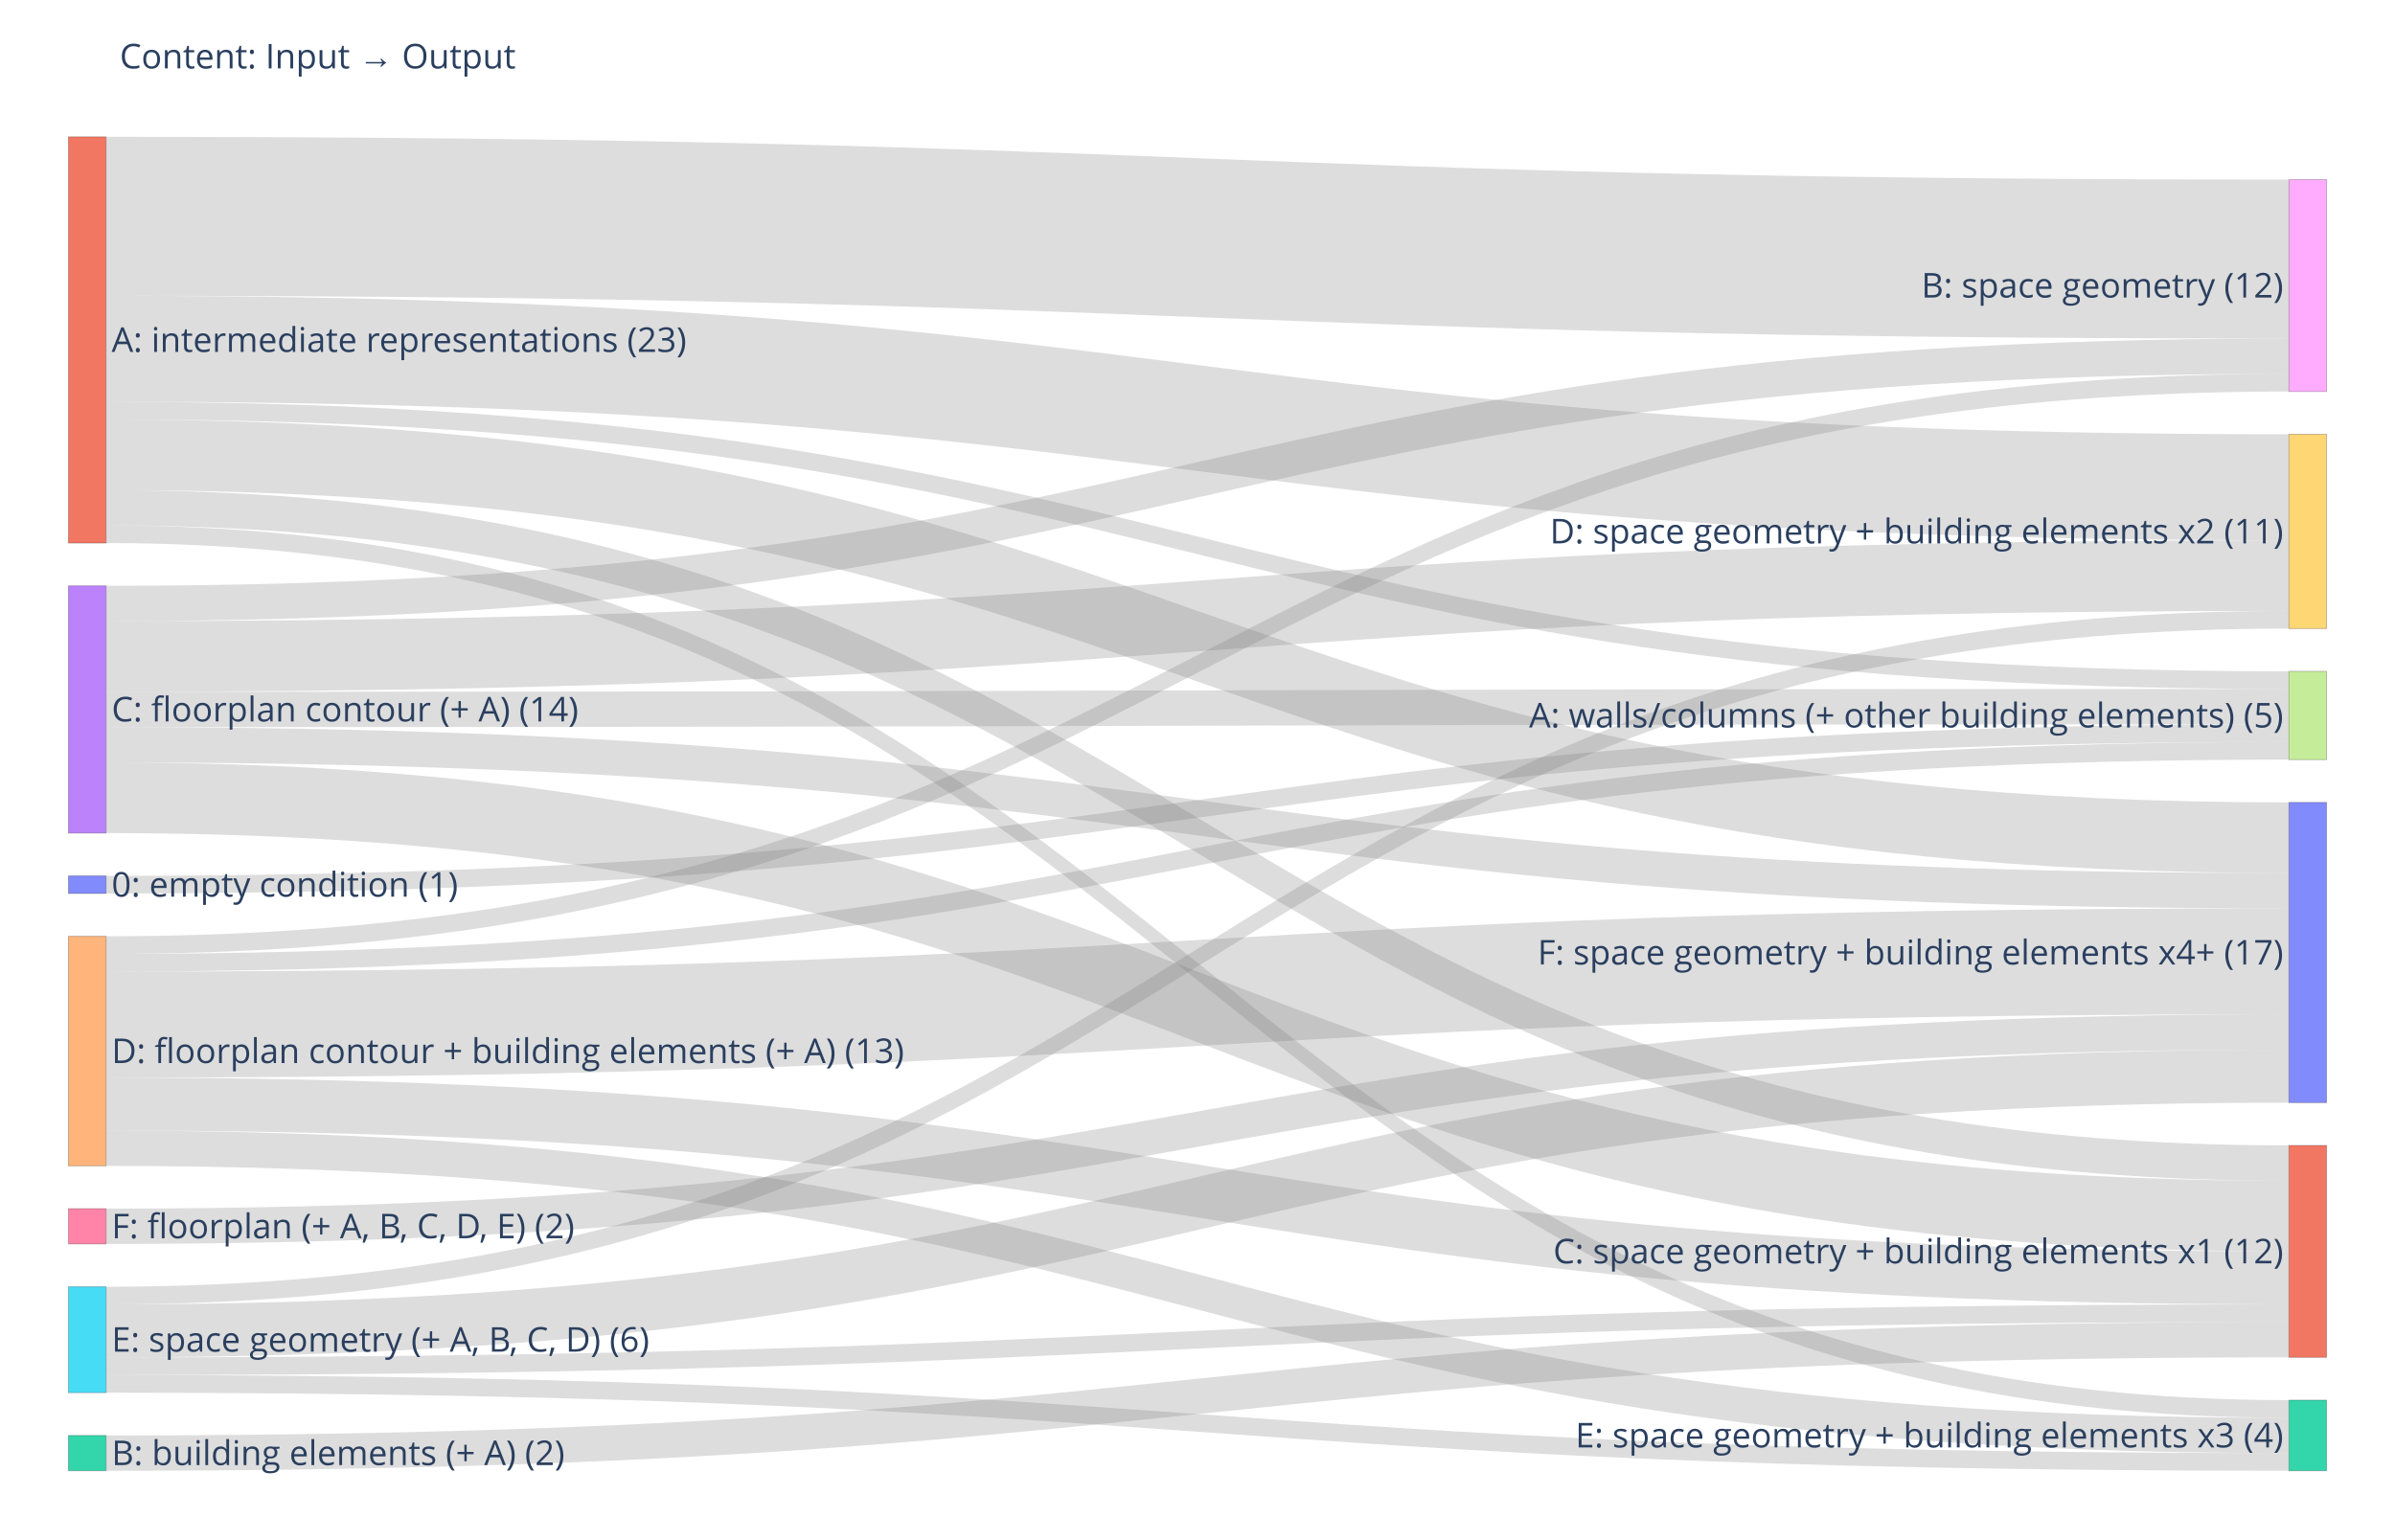
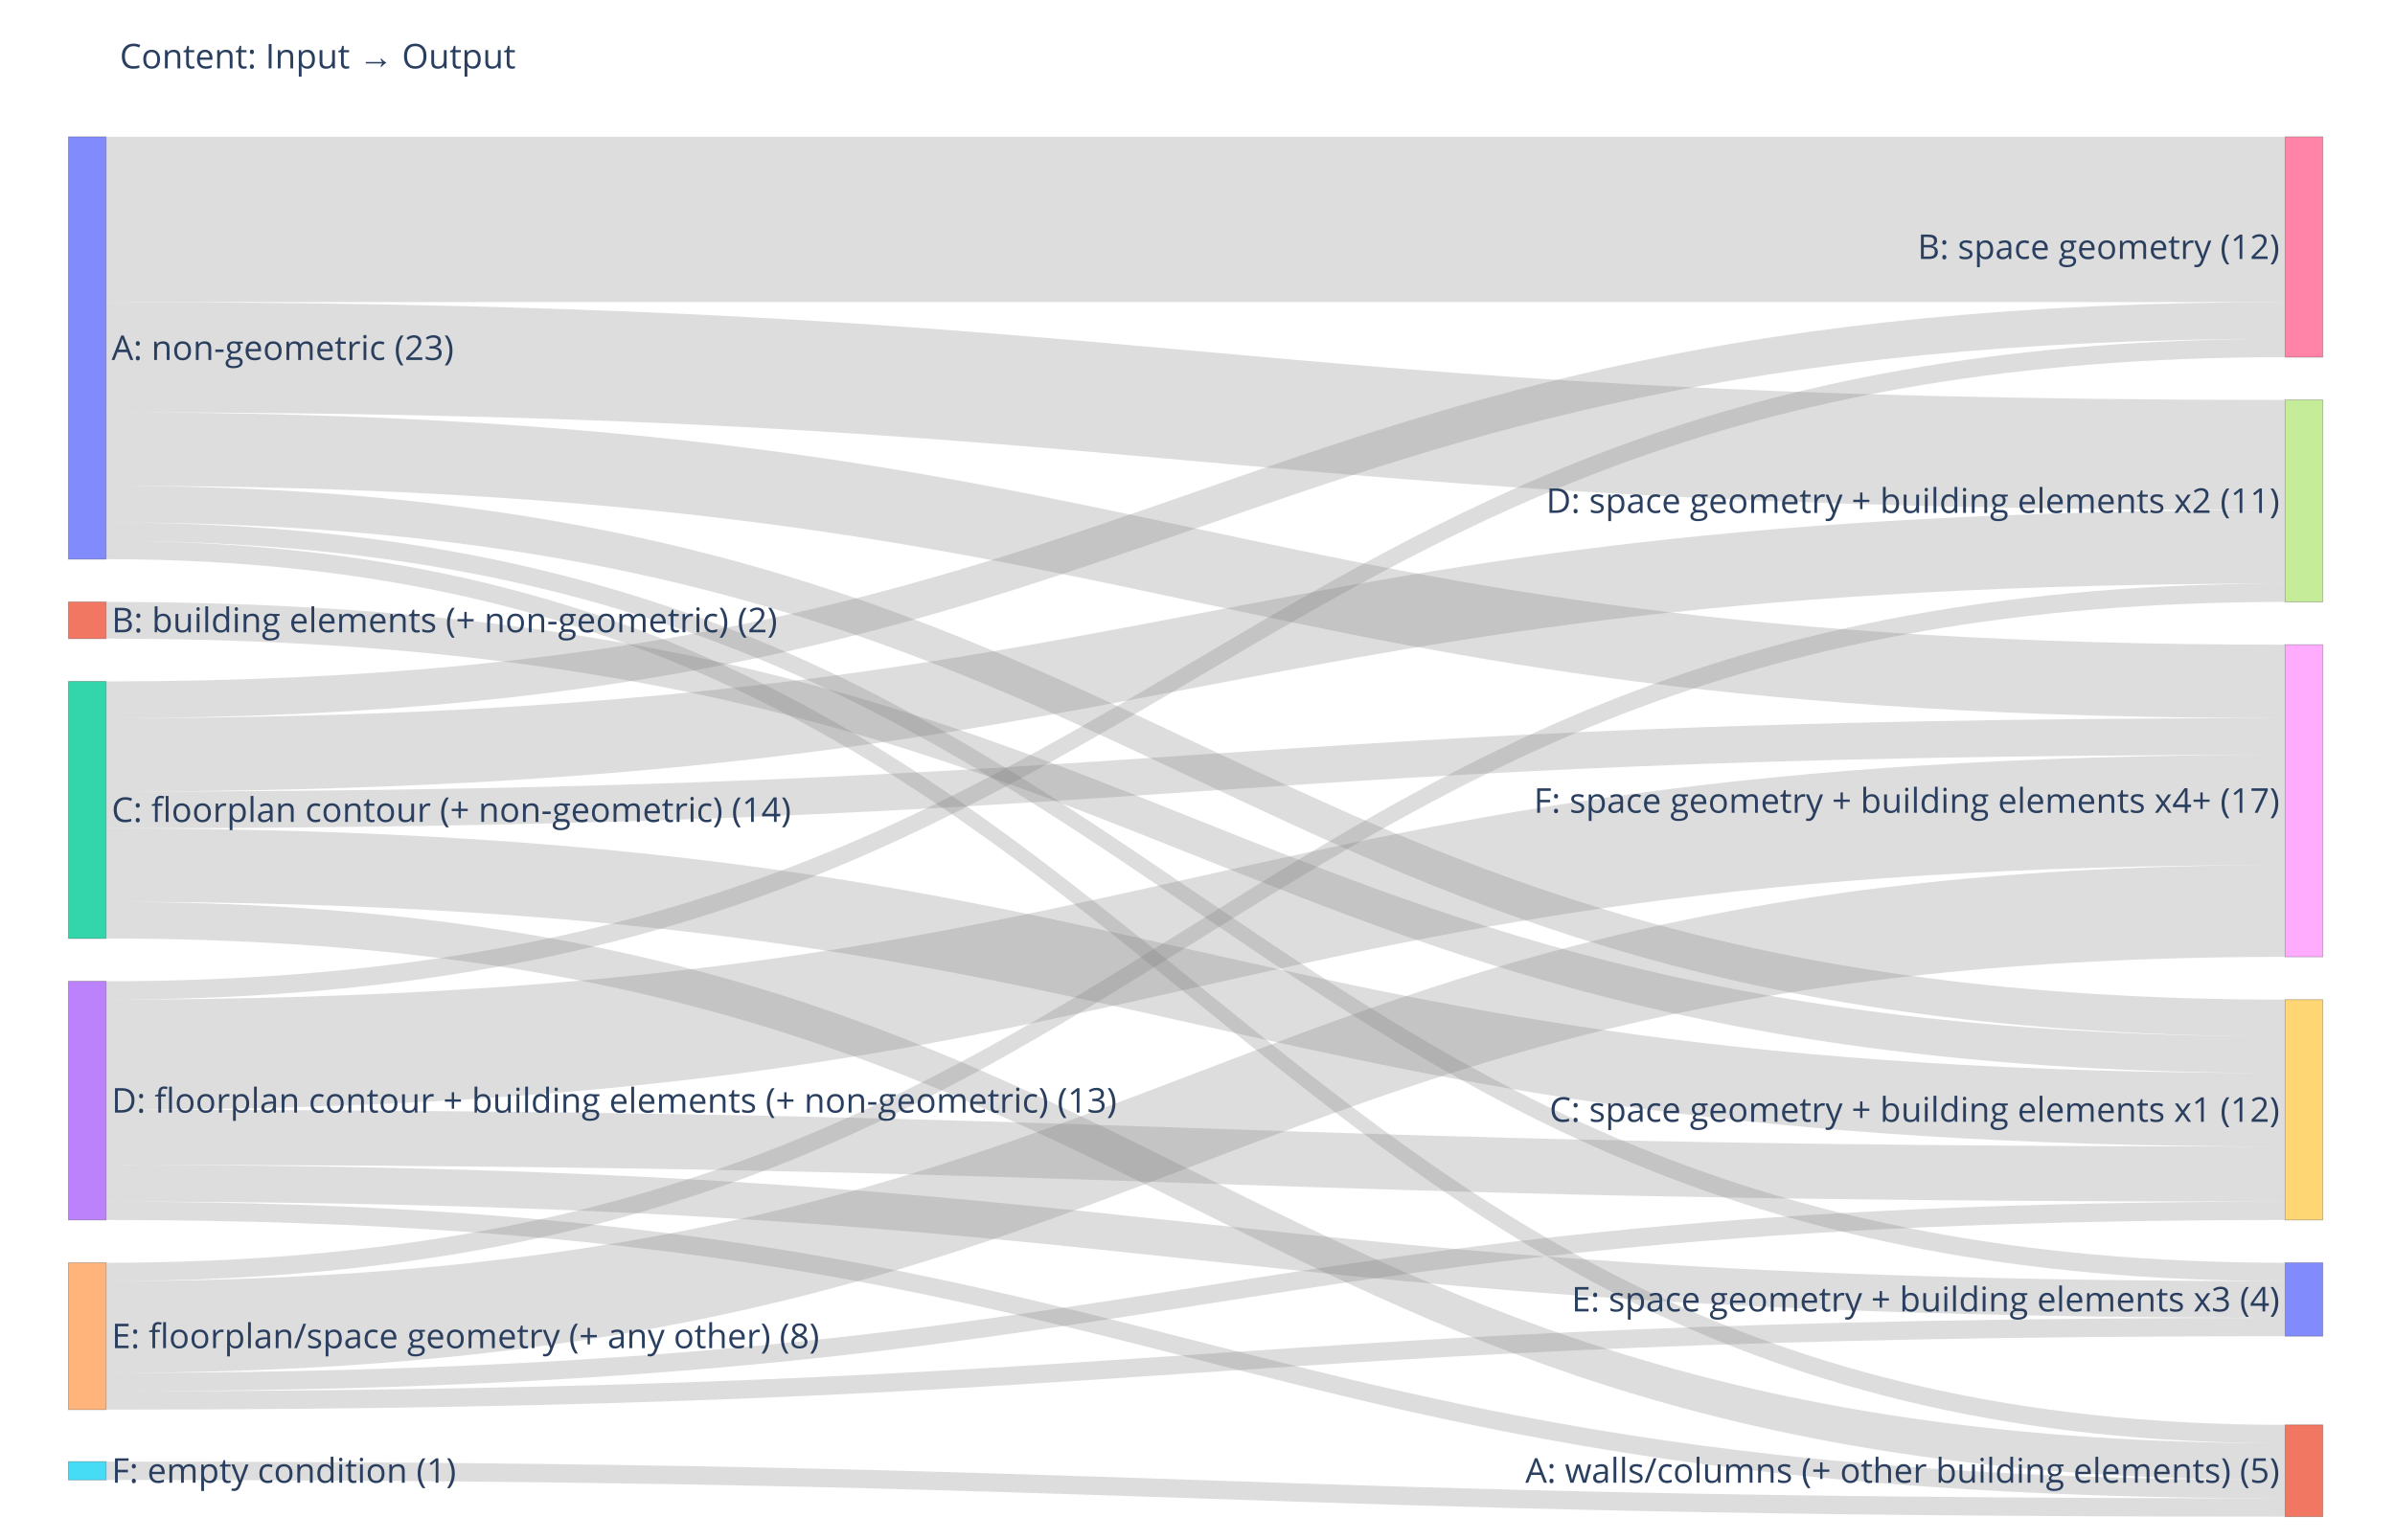
<svg xmlns="http://www.w3.org/2000/svg" class="main-svg" width="5600" height="3600" style="" viewBox="0 0 1400 900">
  <rect x="0" y="0" width="1400" height="900" style="fill: rgb(255, 255, 255); fill-opacity: 1;" />
-   <defs id="defs-574f4f">
+   <defs id="defs-5bc710">
    <g class="clips" />
    <g class="gradients" />
    <g class="patterns" />
  </defs>
  <g class="bglayer" />
  <g class="layer-below">
    <g class="imagelayer" />
    <g class="shapelayer" />
  </g>
  <g class="cartesianlayer" />
  <g class="polarlayer" />
  <g class="smithlayer" />
  <g class="ternarylayer" />
  <g class="geolayer" />
  <g class="funnelarealayer" />
  <g class="pielayer" />
  <g class="iciclelayer" />
  <g class="treemaplayer" />
  <g class="sunburstlayer" />
  <g class="glimages" />
  <g class="sankey" transform="translate(40,80)matrix(1 0 0 1 0 0)" style="box-sizing: content-box; position: absolute; left: 0px; shape-rendering: geometricprecision; pointer-events: none;">
    <g class="sankey-links" style="fill: none;">
-       <path class="sankey-link" d="M22,432.131C660,432.131 660,343.525 1298,343.525L1298,353.852C660,353.852 660,442.459 22,442.459Z" style="stroke: rgb(68, 68, 68); stroke-opacity: 1; fill: rgb(120, 120, 120); fill-opacity: 0.25; stroke-width: 0; opacity: 1;" />
-       <path class="sankey-link" d="M22,-1.1368683772161603e-13C660,-1.1368683772161603e-13 660,25 1298,25L1298,117.951C660,117.951 660,92.951 22,92.951Z" style="stroke: rgb(68, 68, 68); stroke-opacity: 1; fill: rgb(120, 120, 120); fill-opacity: 0.25; stroke-width: 0; opacity: 1;" />
-       <path class="sankey-link" d="M22,92.951C660,92.951 660,173.934 1298,173.934L1298,235.902C660,235.902 660,154.918 22,154.918Z" style="stroke: rgb(68, 68, 68); stroke-opacity: 1; fill: rgb(120, 120, 120); fill-opacity: 0.25; stroke-width: 0; opacity: 1;" />
-       <path class="sankey-link" d="M22,165.246C660,165.246 660,389.18 1298,389.18L1298,430.492C660,430.492 660,206.557 22,206.557Z" style="stroke: rgb(68, 68, 68); stroke-opacity: 1; fill: rgb(120, 120, 120); fill-opacity: 0.25; stroke-width: 0; opacity: 1;" />
-       <path class="sankey-link" d="M22,206.557C660,206.557 660,589.754 1298,589.754L1298,610.41C660,610.41 660,227.213 22,227.213Z" style="stroke: rgb(68, 68, 68); stroke-opacity: 1; fill: rgb(120, 120, 120); fill-opacity: 0.25; stroke-width: 0; opacity: 1;" />
-       <path class="sankey-link" d="M22,227.213C660,227.213 660,738.689 1298,738.689L1298,749.016C660,749.016 660,237.541 22,237.541Z" style="stroke: rgb(68, 68, 68); stroke-opacity: 1; fill: rgb(120, 120, 120); fill-opacity: 0.25; stroke-width: 0; opacity: 1;" />
-       <path class="sankey-link" d="M22,154.918C660,154.918 660,312.541 1298,312.541L1298,322.869C660,322.869 660,165.246 22,165.246Z" style="stroke: rgb(68, 68, 68); stroke-opacity: 1; fill: rgb(120, 120, 120); fill-opacity: 0.25; stroke-width: 0; opacity: 1;" />
-       <path class="sankey-link" d="M22,759.344C660,759.344 660,693.033 1298,693.033L1298,713.689C660,713.689 660,780 22,780Z" style="stroke: rgb(68, 68, 68); stroke-opacity: 1; fill: rgb(120, 120, 120); fill-opacity: 0.25; stroke-width: 0; opacity: 1;" />
-       <path class="sankey-link" d="M22,365.82C660,365.82 660,610.41 1298,610.41L1298,651.721C660,651.721 660,407.131 22,407.131Z" style="stroke: rgb(68, 68, 68); stroke-opacity: 1; fill: rgb(120, 120, 120); fill-opacity: 0.25; stroke-width: 0; opacity: 1;" />
-       <path class="sankey-link" d="M22,283.197C660,283.197 660,235.902 1298,235.902L1298,277.213C660,277.213 660,324.508 22,324.508Z" style="stroke: rgb(68, 68, 68); stroke-opacity: 1; fill: rgb(120, 120, 120); fill-opacity: 0.25; stroke-width: 0; opacity: 1;" />
-       <path class="sankey-link" d="M22,345.164C660,345.164 660,430.492 1298,430.492L1298,451.148C660,451.148 660,365.82 22,365.82Z" style="stroke: rgb(68, 68, 68); stroke-opacity: 1; fill: rgb(120, 120, 120); fill-opacity: 0.25; stroke-width: 0; opacity: 1;" />
-       <path class="sankey-link" d="M22,262.541C660,262.541 660,117.951 1298,117.951L1298,138.607C660,138.607 660,283.197 22,283.197Z" style="stroke: rgb(68, 68, 68); stroke-opacity: 1; fill: rgb(120, 120, 120); fill-opacity: 0.25; stroke-width: 0; opacity: 1;" />
-       <path class="sankey-link" d="M22,324.508C660,324.508 660,322.869 1298,322.869L1298,343.525C660,343.525 660,345.164 22,345.164Z" style="stroke: rgb(68, 68, 68); stroke-opacity: 1; fill: rgb(120, 120, 120); fill-opacity: 0.25; stroke-width: 0; opacity: 1;" />
-       <path class="sankey-link" d="M22,488.115C660,488.115 660,451.148 1298,451.148L1298,513.115C660,513.115 660,550.082 22,550.082Z" style="stroke: rgb(68, 68, 68); stroke-opacity: 1; fill: rgb(120, 120, 120); fill-opacity: 0.25; stroke-width: 0; opacity: 1;" />
-       <path class="sankey-link" d="M22,550.082C660,550.082 660,651.721 1298,651.721L1298,682.705C660,682.705 660,581.066 22,581.066Z" style="stroke: rgb(68, 68, 68); stroke-opacity: 1; fill: rgb(120, 120, 120); fill-opacity: 0.25; stroke-width: 0; opacity: 1;" />
-       <path class="sankey-link" d="M22,581.066C660,581.066 660,749.016 1298,749.016L1298,769.672C660,769.672 660,601.721 22,601.721Z" style="stroke: rgb(68, 68, 68); stroke-opacity: 1; fill: rgb(120, 120, 120); fill-opacity: 0.25; stroke-width: 0; opacity: 1;" />
-       <path class="sankey-link" d="M22,477.787C660,477.787 660,353.852 1298,353.852L1298,364.18C660,364.18 660,488.115 22,488.115Z" style="stroke: rgb(68, 68, 68); stroke-opacity: 1; fill: rgb(120, 120, 120); fill-opacity: 0.25; stroke-width: 0; opacity: 1;" />
-       <path class="sankey-link" d="M22,467.459C660,467.459 660,138.607 1298,138.607L1298,148.934C660,148.934 660,477.787 22,477.787Z" style="stroke: rgb(68, 68, 68); stroke-opacity: 1; fill: rgb(120, 120, 120); fill-opacity: 0.25; stroke-width: 0; opacity: 1;" />
-       <path class="sankey-link" d="M22,682.705C660,682.705 660,533.77 1298,533.77L1298,564.754C660,564.754 660,713.689 22,713.689Z" style="stroke: rgb(68, 68, 68); stroke-opacity: 1; fill: rgb(120, 120, 120); fill-opacity: 0.25; stroke-width: 0; opacity: 1;" />
-       <path class="sankey-link" d="M22,713.689C660,713.689 660,682.705 1298,682.705L1298,693.033C660,693.033 660,724.016 22,724.016Z" style="stroke: rgb(68, 68, 68); stroke-opacity: 1; fill: rgb(120, 120, 120); fill-opacity: 0.25; stroke-width: 0; opacity: 1;" />
-       <path class="sankey-link" d="M22,724.016C660,724.016 660,769.672 1298,769.672L1298,780C660,780 660,734.344 22,734.344Z" style="stroke: rgb(68, 68, 68); stroke-opacity: 1; fill: rgb(120, 120, 120); fill-opacity: 0.25; stroke-width: 0; opacity: 1;" />
-       <path class="sankey-link" d="M22,672.377C660,672.377 660,277.213 1298,277.213L1298,287.541C660,287.541 660,682.705 22,682.705Z" style="stroke: rgb(68, 68, 68); stroke-opacity: 1; fill: rgb(120, 120, 120); fill-opacity: 0.25; stroke-width: 0; opacity: 1;" />
-       <path class="sankey-link" d="M22,626.721C660,626.721 660,513.115 1298,513.115L1298,533.77C660,533.77 660,647.377 22,647.377Z" style="stroke: rgb(68, 68, 68); stroke-opacity: 1; fill: rgb(120, 120, 120); fill-opacity: 0.25; stroke-width: 0; opacity: 1;" />
+       <path class="sankey-link" d="M22,7.389644451905042e-13C658.9,7.389644451905042e-13 658.9,-1.7053025658242404e-13 1295.8,-1.7053025658242404e-13L1295.8,96.639C658.9,96.639 658.9,96.639 22,96.639Z" style="stroke: rgb(68, 68, 68); stroke-opacity: 1; fill: rgb(120, 120, 120); fill-opacity: 0.25; stroke-width: 0; opacity: 1;" />
+       <path class="sankey-link" d="M22,96.639C658.9,96.639 658.9,153.852 1295.8,153.852L1295.8,218.279C658.9,218.279 658.9,161.066 22,161.066Z" style="stroke: rgb(68, 68, 68); stroke-opacity: 1; fill: rgb(120, 120, 120); fill-opacity: 0.25; stroke-width: 0; opacity: 1;" />
+       <path class="sankey-link" d="M22,161.066C658.9,161.066 658.9,296.967 1295.8,296.967L1295.8,339.918C658.9,339.918 658.9,204.016 22,204.016Z" style="stroke: rgb(68, 68, 68); stroke-opacity: 1; fill: rgb(120, 120, 120); fill-opacity: 0.25; stroke-width: 0; opacity: 1;" />
+       <path class="sankey-link" d="M22,204.016C658.9,204.016 658.9,504.508 1295.8,504.508L1295.8,525.984C658.9,525.984 658.9,225.492 22,225.492Z" style="stroke: rgb(68, 68, 68); stroke-opacity: 1; fill: rgb(120, 120, 120); fill-opacity: 0.25; stroke-width: 0; opacity: 1;" />
+       <path class="sankey-link" d="M22,225.492C658.9,225.492 658.9,658.361 1295.8,658.361L1295.8,669.098C658.9,669.098 658.9,236.23 22,236.23Z" style="stroke: rgb(68, 68, 68); stroke-opacity: 1; fill: rgb(120, 120, 120); fill-opacity: 0.25; stroke-width: 0; opacity: 1;" />
+       <path class="sankey-link" d="M22,236.23C658.9,236.23 658.9,753.156 1295.8,753.156L1295.8,763.893C658.9,763.893 658.9,246.967 22,246.967Z" style="stroke: rgb(68, 68, 68); stroke-opacity: 1; fill: rgb(120, 120, 120); fill-opacity: 0.25; stroke-width: 0; opacity: 1;" />
+       <path class="sankey-link" d="M22,271.967C658.9,271.967 658.9,525.984 1295.8,525.984L1295.8,547.459C658.9,547.459 658.9,293.443 22,293.443Z" style="stroke: rgb(68, 68, 68); stroke-opacity: 1; fill: rgb(120, 120, 120); fill-opacity: 0.25; stroke-width: 0; opacity: 1;" />
+       <path class="sankey-link" d="M22,404.344C658.9,404.344 658.9,547.459 1295.8,547.459L1295.8,590.41C658.9,590.41 658.9,447.295 22,447.295Z" style="stroke: rgb(68, 68, 68); stroke-opacity: 1; fill: rgb(120, 120, 120); fill-opacity: 0.25; stroke-width: 0; opacity: 1;" />
+       <path class="sankey-link" d="M22,339.918C658.9,339.918 658.9,218.279 1295.8,218.279L1295.8,261.23C658.9,261.23 658.9,382.869 22,382.869Z" style="stroke: rgb(68, 68, 68); stroke-opacity: 1; fill: rgb(120, 120, 120); fill-opacity: 0.25; stroke-width: 0; opacity: 1;" />
+       <path class="sankey-link" d="M22,382.869C658.9,382.869 658.9,339.918 1295.8,339.918L1295.8,361.393C658.9,361.393 658.9,404.344 22,404.344Z" style="stroke: rgb(68, 68, 68); stroke-opacity: 1; fill: rgb(120, 120, 120); fill-opacity: 0.25; stroke-width: 0; opacity: 1;" />
+       <path class="sankey-link" d="M22,318.443C658.9,318.443 658.9,96.639 1295.8,96.639L1295.8,118.115C658.9,118.115 658.9,339.918 22,339.918Z" style="stroke: rgb(68, 68, 68); stroke-opacity: 1; fill: rgb(120, 120, 120); fill-opacity: 0.25; stroke-width: 0; opacity: 1;" />
+       <path class="sankey-link" d="M22,447.295C658.9,447.295 658.9,763.893 1295.8,763.893L1295.8,785.369C658.9,785.369 658.9,468.77 22,468.77Z" style="stroke: rgb(68, 68, 68); stroke-opacity: 1; fill: rgb(120, 120, 120); fill-opacity: 0.25; stroke-width: 0; opacity: 1;" />
+       <path class="sankey-link" d="M22,504.508C658.9,504.508 658.9,361.393 1295.8,361.393L1295.8,425.82C658.9,425.82 658.9,568.934 22,568.934Z" style="stroke: rgb(68, 68, 68); stroke-opacity: 1; fill: rgb(120, 120, 120); fill-opacity: 0.25; stroke-width: 0; opacity: 1;" />
+       <path class="sankey-link" d="M22,568.934C658.9,568.934 658.9,590.41 1295.8,590.41L1295.8,622.623C658.9,622.623 658.9,601.148 22,601.148Z" style="stroke: rgb(68, 68, 68); stroke-opacity: 1; fill: rgb(120, 120, 120); fill-opacity: 0.25; stroke-width: 0; opacity: 1;" />
+       <path class="sankey-link" d="M22,601.148C658.9,601.148 658.9,669.098 1295.8,669.098L1295.8,690.574C658.9,690.574 658.9,622.623 22,622.623Z" style="stroke: rgb(68, 68, 68); stroke-opacity: 1; fill: rgb(120, 120, 120); fill-opacity: 0.25; stroke-width: 0; opacity: 1;" />
+       <path class="sankey-link" d="M22,493.77C658.9,493.77 658.9,118.115 1295.8,118.115L1295.8,128.852C658.9,128.852 658.9,504.508 22,504.508Z" style="stroke: rgb(68, 68, 68); stroke-opacity: 1; fill: rgb(120, 120, 120); fill-opacity: 0.25; stroke-width: 0; opacity: 1;" />
+       <path class="sankey-link" d="M22,622.623C658.9,622.623 658.9,785.369 1295.8,785.369L1295.8,796.107C658.9,796.107 658.9,633.361 22,633.361Z" style="stroke: rgb(68, 68, 68); stroke-opacity: 1; fill: rgb(120, 120, 120); fill-opacity: 0.25; stroke-width: 0; opacity: 1;" />
+       <path class="sankey-link" d="M22,669.098C658.9,669.098 658.9,425.82 1295.8,425.82L1295.8,479.508C658.9,479.508 658.9,722.787 22,722.787Z" style="stroke: rgb(68, 68, 68); stroke-opacity: 1; fill: rgb(120, 120, 120); fill-opacity: 0.25; stroke-width: 0; opacity: 1;" />
+       <path class="sankey-link" d="M22,722.787C658.9,722.787 658.9,622.623 1295.8,622.623L1295.8,633.361C658.9,633.361 658.9,733.525 22,733.525Z" style="stroke: rgb(68, 68, 68); stroke-opacity: 1; fill: rgb(120, 120, 120); fill-opacity: 0.25; stroke-width: 0; opacity: 1;" />
+       <path class="sankey-link" d="M22,658.361C658.9,658.361 658.9,261.23 1295.8,261.23L1295.8,271.967C658.9,271.967 658.9,669.098 22,669.098Z" style="stroke: rgb(68, 68, 68); stroke-opacity: 1; fill: rgb(120, 120, 120); fill-opacity: 0.25; stroke-width: 0; opacity: 1;" />
+       <path class="sankey-link" d="M22,733.525C658.9,733.525 658.9,690.574 1295.8,690.574L1295.8,701.311C658.9,701.311 658.9,744.262 22,744.262Z" style="stroke: rgb(68, 68, 68); stroke-opacity: 1; fill: rgb(120, 120, 120); fill-opacity: 0.25; stroke-width: 0; opacity: 1;" />
+       <path class="sankey-link" d="M22,774.631C658.9,774.631 658.9,796.107 1295.8,796.107L1295.8,806.844C658.9,806.844 658.9,785.369 22,785.369Z" style="stroke: rgb(68, 68, 68); stroke-opacity: 1; fill: rgb(120, 120, 120); fill-opacity: 0.25; stroke-width: 0; opacity: 1;" />
    </g>
    <g class="sankey-node-set" style="cursor: move;">
-       <g class="sankey-node" transform="translate(0.000,432.131)" style="opacity: 1;">
-         <rect class="node-rect" width="22" height="10.328" style="stroke-width: 0.5; stroke: rgb(0, 0, 0); stroke-opacity: 0.25; fill: rgb(99, 110, 250); fill-opacity: 0.8;" />
-         <text class="node-label" data-notex="1" x="0" y="0" text-anchor="start" transform="translate(25.25,12.16393)" style="cursor: default; font-family: 'Open Sans', verdana, arial, sans-serif; font-size: 20px; fill: rgb(42, 63, 95); fill-opacity: 1; text-shadow: rgb(255, 255, 255) 1px 1px 1px, rgb(255, 255, 255) -1px -1px 1px, rgb(255, 255, 255) 1px -1px 1px, rgb(255, 255, 255) -1px 1px 1px; white-space: pre;">0: empty condition (1)</text>
+       <g class="sankey-node" transform="translate(0.000,0.000)" style="opacity: 1;">
+         <rect class="node-rect" width="22" height="246.967" style="stroke-width: 0.5; stroke: rgb(0, 0, 0); stroke-opacity: 0.25; fill: rgb(99, 110, 250); fill-opacity: 0.8;" />
+         <text class="node-label" data-notex="1" x="0" y="0" text-anchor="start" transform="translate(25.25,130.4836)" style="cursor: default; font-family: 'Open Sans', verdana, arial, sans-serif; font-size: 20px; fill: rgb(42, 63, 95); fill-opacity: 1; text-shadow: rgb(255, 255, 255) 1px 1px 1px, rgb(255, 255, 255) -1px -1px 1px, rgb(255, 255, 255) 1px -1px 1px, rgb(255, 255, 255) -1px 1px 1px; white-space: pre;">A: non-geometric (23)</text>
      </g>
-       <g class="sankey-node" transform="translate(0.000,-0.000)" style="opacity: 1;">
-         <rect class="node-rect" width="22" height="237.541" style="stroke-width: 0.5; stroke: rgb(0, 0, 0); stroke-opacity: 0.25; fill: rgb(239, 85, 59); fill-opacity: 0.8;" />
-         <text class="node-label" data-notex="1" x="0" y="0" text-anchor="start" transform="translate(25.25,125.7705)" style="cursor: default; font-family: 'Open Sans', verdana, arial, sans-serif; font-size: 20px; fill: rgb(42, 63, 95); fill-opacity: 1; text-shadow: rgb(255, 255, 255) 1px 1px 1px, rgb(255, 255, 255) -1px -1px 1px, rgb(255, 255, 255) 1px -1px 1px, rgb(255, 255, 255) -1px 1px 1px; white-space: pre;">A: intermediate representations (23)</text>
+       <g class="sankey-node" transform="translate(0.000,271.967)" style="opacity: 1;">
+         <rect class="node-rect" width="22" height="21.475" style="stroke-width: 0.5; stroke: rgb(0, 0, 0); stroke-opacity: 0.25; fill: rgb(239, 85, 59); fill-opacity: 0.8;" />
+         <text class="node-label" data-notex="1" x="0" y="0" text-anchor="start" transform="translate(25.25,17.7377)" style="cursor: default; font-family: 'Open Sans', verdana, arial, sans-serif; font-size: 20px; fill: rgb(42, 63, 95); fill-opacity: 1; text-shadow: rgb(255, 255, 255) 1px 1px 1px, rgb(255, 255, 255) -1px -1px 1px, rgb(255, 255, 255) 1px -1px 1px, rgb(255, 255, 255) -1px 1px 1px; white-space: pre;">B: building elements (+ non-geometric) (2)</text>
      </g>
-       <g class="sankey-node" transform="translate(0.000,759.344)" style="opacity: 1;">
-         <rect class="node-rect" width="22" height="20.656" style="stroke-width: 0.5; stroke: rgb(0, 0, 0); stroke-opacity: 0.25; fill: rgb(0, 204, 150); fill-opacity: 0.8;" />
-         <text class="node-label" data-notex="1" x="0" y="0" text-anchor="start" transform="translate(25.25,17.32787)" style="cursor: default; font-family: 'Open Sans', verdana, arial, sans-serif; font-size: 20px; fill: rgb(42, 63, 95); fill-opacity: 1; text-shadow: rgb(255, 255, 255) 1px 1px 1px, rgb(255, 255, 255) -1px -1px 1px, rgb(255, 255, 255) 1px -1px 1px, rgb(255, 255, 255) -1px 1px 1px; white-space: pre;">B: building elements (+ A) (2)</text>
+       <g class="sankey-node" transform="translate(0.000,318.443)" style="opacity: 1;">
+         <rect class="node-rect" width="22" height="150.328" style="stroke-width: 0.5; stroke: rgb(0, 0, 0); stroke-opacity: 0.25; fill: rgb(0, 204, 150); fill-opacity: 0.8;" />
+         <text class="node-label" data-notex="1" x="0" y="0" text-anchor="start" transform="translate(25.25,82.16393)" style="cursor: default; font-family: 'Open Sans', verdana, arial, sans-serif; font-size: 20px; fill: rgb(42, 63, 95); fill-opacity: 1; text-shadow: rgb(255, 255, 255) 1px 1px 1px, rgb(255, 255, 255) -1px -1px 1px, rgb(255, 255, 255) 1px -1px 1px, rgb(255, 255, 255) -1px 1px 1px; white-space: pre;">C: floorplan contour (+ non-geometric) (14)</text>
      </g>
-       <g class="sankey-node" transform="translate(0.000,262.541)" style="opacity: 1;">
-         <rect class="node-rect" width="22" height="144.59" style="stroke-width: 0.5; stroke: rgb(0, 0, 0); stroke-opacity: 0.25; fill: rgb(171, 99, 250); fill-opacity: 0.8;" />
-         <text class="node-label" data-notex="1" x="0" y="0" text-anchor="start" transform="translate(25.25,79.29508)" style="cursor: default; font-family: 'Open Sans', verdana, arial, sans-serif; font-size: 20px; fill: rgb(42, 63, 95); fill-opacity: 1; text-shadow: rgb(255, 255, 255) 1px 1px 1px, rgb(255, 255, 255) -1px -1px 1px, rgb(255, 255, 255) 1px -1px 1px, rgb(255, 255, 255) -1px 1px 1px; white-space: pre;">C: floorplan contour (+ A) (14)</text>
+       <g class="sankey-node" transform="translate(0.000,493.770)" style="opacity: 1;">
+         <rect class="node-rect" width="22" height="139.59" style="stroke-width: 0.5; stroke: rgb(0, 0, 0); stroke-opacity: 0.25; fill: rgb(171, 99, 250); fill-opacity: 0.8;" />
+         <text class="node-label" data-notex="1" x="0" y="0" text-anchor="start" transform="translate(25.25,76.79508)" style="cursor: default; font-family: 'Open Sans', verdana, arial, sans-serif; font-size: 20px; fill: rgb(42, 63, 95); fill-opacity: 1; text-shadow: rgb(255, 255, 255) 1px 1px 1px, rgb(255, 255, 255) -1px -1px 1px, rgb(255, 255, 255) 1px -1px 1px, rgb(255, 255, 255) -1px 1px 1px; white-space: pre;">D: floorplan contour + building elements (+ non-geometric) (13)</text>
      </g>
-       <g class="sankey-node" transform="translate(0.000,467.459)" style="opacity: 1;">
-         <rect class="node-rect" width="22" height="134.262" style="stroke-width: 0.5; stroke: rgb(0, 0, 0); stroke-opacity: 0.25; fill: rgb(255, 161, 90); fill-opacity: 0.8;" />
-         <text class="node-label" data-notex="1" x="0" y="0" text-anchor="start" transform="translate(25.25,74.13115)" style="cursor: default; font-family: 'Open Sans', verdana, arial, sans-serif; font-size: 20px; fill: rgb(42, 63, 95); fill-opacity: 1; text-shadow: rgb(255, 255, 255) 1px 1px 1px, rgb(255, 255, 255) -1px -1px 1px, rgb(255, 255, 255) 1px -1px 1px, rgb(255, 255, 255) -1px 1px 1px; white-space: pre;">D: floorplan contour + building elements (+ A) (13)</text>
+       <g class="sankey-node" transform="translate(0.000,658.361)" style="opacity: 1;">
+         <rect class="node-rect" width="22" height="85.902" style="stroke-width: 0.5; stroke: rgb(0, 0, 0); stroke-opacity: 0.25; fill: rgb(255, 161, 90); fill-opacity: 0.8;" />
+         <text class="node-label" data-notex="1" x="0" y="0" text-anchor="start" transform="translate(25.25,49.95082)" style="cursor: default; font-family: 'Open Sans', verdana, arial, sans-serif; font-size: 20px; fill: rgb(42, 63, 95); fill-opacity: 1; text-shadow: rgb(255, 255, 255) 1px 1px 1px, rgb(255, 255, 255) -1px -1px 1px, rgb(255, 255, 255) 1px -1px 1px, rgb(255, 255, 255) -1px 1px 1px; white-space: pre;">E: floorplan/space geometry (+ any other) (8)</text>
      </g>
-       <g class="sankey-node" transform="translate(0.000,672.377)" style="opacity: 1;">
-         <rect class="node-rect" width="22" height="61.967" style="stroke-width: 0.5; stroke: rgb(0, 0, 0); stroke-opacity: 0.25; fill: rgb(25, 211, 243); fill-opacity: 0.8;" />
-         <text class="node-label" data-notex="1" x="0" y="0" text-anchor="start" transform="translate(25.25,37.98361)" style="cursor: default; font-family: 'Open Sans', verdana, arial, sans-serif; font-size: 20px; fill: rgb(42, 63, 95); fill-opacity: 1; text-shadow: rgb(255, 255, 255) 1px 1px 1px, rgb(255, 255, 255) -1px -1px 1px, rgb(255, 255, 255) 1px -1px 1px, rgb(255, 255, 255) -1px 1px 1px; white-space: pre;">E: space geometry (+ A, B, C, D) (6)</text>
+       <g class="sankey-node" transform="translate(0.000,774.631)" style="opacity: 1;">
+         <rect class="node-rect" width="22" height="10.738" style="stroke-width: 0.5; stroke: rgb(0, 0, 0); stroke-opacity: 0.25; fill: rgb(25, 211, 243); fill-opacity: 0.8;" />
+         <text class="node-label" data-notex="1" x="0" y="0" text-anchor="start" transform="translate(25.25,12.36885)" style="cursor: default; font-family: 'Open Sans', verdana, arial, sans-serif; font-size: 20px; fill: rgb(42, 63, 95); fill-opacity: 1; text-shadow: rgb(255, 255, 255) 1px 1px 1px, rgb(255, 255, 255) -1px -1px 1px, rgb(255, 255, 255) 1px -1px 1px, rgb(255, 255, 255) -1px 1px 1px; white-space: pre;">F: empty condition (1)</text>
      </g>
-       <g class="sankey-node" transform="translate(0.000,626.721)" style="opacity: 1;">
-         <rect class="node-rect" width="22" height="20.656" style="stroke-width: 0.5; stroke: rgb(0, 0, 0); stroke-opacity: 0.25; fill: rgb(255, 102, 146); fill-opacity: 0.8;" />
-         <text class="node-label" data-notex="1" x="0" y="0" text-anchor="start" transform="translate(25.25,17.32787)" style="cursor: default; font-family: 'Open Sans', verdana, arial, sans-serif; font-size: 20px; fill: rgb(42, 63, 95); fill-opacity: 1; text-shadow: rgb(255, 255, 255) 1px 1px 1px, rgb(255, 255, 255) -1px -1px 1px, rgb(255, 255, 255) 1px -1px 1px, rgb(255, 255, 255) -1px 1px 1px; white-space: pre;">F: floorplan (+ A, B, C, D, E) (2)</text>
+       <g class="sankey-node" transform="translate(1295.800,-0.000)" style="opacity: 1;">
+         <rect class="node-rect" width="22" height="128.852" style="stroke-width: 0.5; stroke: rgb(0, 0, 0); stroke-opacity: 0.25; fill: rgb(255, 102, 146); fill-opacity: 0.8;" />
+         <text class="node-label" data-notex="1" x="0" y="0" text-anchor="end" transform="translate(-3.25,71.42623)" style="cursor: default; font-family: 'Open Sans', verdana, arial, sans-serif; font-size: 20px; fill: rgb(42, 63, 95); fill-opacity: 1; text-shadow: rgb(255, 255, 255) 1px 1px 1px, rgb(255, 255, 255) -1px -1px 1px, rgb(255, 255, 255) 1px -1px 1px, rgb(255, 255, 255) -1px 1px 1px; white-space: pre;">B: space geometry (12)</text>
      </g>
-       <g class="sankey-node" transform="translate(1298.000,312.541)" style="opacity: 1;">
-         <rect class="node-rect" width="22" height="51.639" style="stroke-width: 0.5; stroke: rgb(0, 0, 0); stroke-opacity: 0.25; fill: rgb(182, 232, 128); fill-opacity: 0.8;" />
-         <text class="node-label" data-notex="1" x="0" y="0" text-anchor="end" transform="translate(-3.25,32.81967)" style="cursor: default; font-family: 'Open Sans', verdana, arial, sans-serif; font-size: 20px; fill: rgb(42, 63, 95); fill-opacity: 1; text-shadow: rgb(255, 255, 255) 1px 1px 1px, rgb(255, 255, 255) -1px -1px 1px, rgb(255, 255, 255) 1px -1px 1px, rgb(255, 255, 255) -1px 1px 1px; white-space: pre;">A: walls/columns (+ other building elements) (5)</text>
+       <g class="sankey-node" transform="translate(1295.800,153.852)" style="opacity: 1;">
+         <rect class="node-rect" width="22" height="118.115" style="stroke-width: 0.5; stroke: rgb(0, 0, 0); stroke-opacity: 0.25; fill: rgb(182, 232, 128); fill-opacity: 0.8;" />
+         <text class="node-label" data-notex="1" x="0" y="0" text-anchor="end" transform="translate(-3.25,66.05738)" style="cursor: default; font-family: 'Open Sans', verdana, arial, sans-serif; font-size: 20px; fill: rgb(42, 63, 95); fill-opacity: 1; text-shadow: rgb(255, 255, 255) 1px 1px 1px, rgb(255, 255, 255) -1px -1px 1px, rgb(255, 255, 255) 1px -1px 1px, rgb(255, 255, 255) -1px 1px 1px; white-space: pre;">D: space geometry + building elements x2 (11)</text>
      </g>
-       <g class="sankey-node" transform="translate(1298.000,25.000)" style="opacity: 1;">
-         <rect class="node-rect" width="22" height="123.934" style="stroke-width: 0.5; stroke: rgb(0, 0, 0); stroke-opacity: 0.25; fill: rgb(255, 151, 255); fill-opacity: 0.8;" />
-         <text class="node-label" data-notex="1" x="0" y="0" text-anchor="end" transform="translate(-3.25,68.96721)" style="cursor: default; font-family: 'Open Sans', verdana, arial, sans-serif; font-size: 20px; fill: rgb(42, 63, 95); fill-opacity: 1; text-shadow: rgb(255, 255, 255) 1px 1px 1px, rgb(255, 255, 255) -1px -1px 1px, rgb(255, 255, 255) 1px -1px 1px, rgb(255, 255, 255) -1px 1px 1px; white-space: pre;">B: space geometry (12)</text>
+       <g class="sankey-node" transform="translate(1295.800,296.967)" style="opacity: 1;">
+         <rect class="node-rect" width="22" height="182.541" style="stroke-width: 0.5; stroke: rgb(0, 0, 0); stroke-opacity: 0.25; fill: rgb(255, 151, 255); fill-opacity: 0.8;" />
+         <text class="node-label" data-notex="1" x="0" y="0" text-anchor="end" transform="translate(-3.25,98.27049)" style="cursor: default; font-family: 'Open Sans', verdana, arial, sans-serif; font-size: 20px; fill: rgb(42, 63, 95); fill-opacity: 1; text-shadow: rgb(255, 255, 255) 1px 1px 1px, rgb(255, 255, 255) -1px -1px 1px, rgb(255, 255, 255) 1px -1px 1px, rgb(255, 255, 255) -1px 1px 1px; white-space: pre;">F: space geometry + building elements x4+ (17)</text>
      </g>
-       <g class="sankey-node" transform="translate(1298.000,173.934)" style="opacity: 1;">
-         <rect class="node-rect" width="22" height="113.607" style="stroke-width: 0.5; stroke: rgb(0, 0, 0); stroke-opacity: 0.25; fill: rgb(254, 203, 82); fill-opacity: 0.8;" />
-         <text class="node-label" data-notex="1" x="0" y="0" text-anchor="end" transform="translate(-3.25,63.80328)" style="cursor: default; font-family: 'Open Sans', verdana, arial, sans-serif; font-size: 20px; fill: rgb(42, 63, 95); fill-opacity: 1; text-shadow: rgb(255, 255, 255) 1px 1px 1px, rgb(255, 255, 255) -1px -1px 1px, rgb(255, 255, 255) 1px -1px 1px, rgb(255, 255, 255) -1px 1px 1px; white-space: pre;">D: space geometry + building elements x2 (11)</text>
+       <g class="sankey-node" transform="translate(1295.800,504.508)" style="opacity: 1;">
+         <rect class="node-rect" width="22" height="128.852" style="stroke-width: 0.5; stroke: rgb(0, 0, 0); stroke-opacity: 0.25; fill: rgb(254, 203, 82); fill-opacity: 0.8;" />
+         <text class="node-label" data-notex="1" x="0" y="0" text-anchor="end" transform="translate(-3.25,71.42623)" style="cursor: default; font-family: 'Open Sans', verdana, arial, sans-serif; font-size: 20px; fill: rgb(42, 63, 95); fill-opacity: 1; text-shadow: rgb(255, 255, 255) 1px 1px 1px, rgb(255, 255, 255) -1px -1px 1px, rgb(255, 255, 255) 1px -1px 1px, rgb(255, 255, 255) -1px 1px 1px; white-space: pre;">C: space geometry + building elements x1 (12)</text>
      </g>
-       <g class="sankey-node" transform="translate(1298.000,389.180)" style="opacity: 1;">
-         <rect class="node-rect" width="22" height="175.574" style="stroke-width: 0.5; stroke: rgb(0, 0, 0); stroke-opacity: 0.25; fill: rgb(99, 110, 250); fill-opacity: 0.8;" />
-         <text class="node-label" data-notex="1" x="0" y="0" text-anchor="end" transform="translate(-3.25,94.78689)" style="cursor: default; font-family: 'Open Sans', verdana, arial, sans-serif; font-size: 20px; fill: rgb(42, 63, 95); fill-opacity: 1; text-shadow: rgb(255, 255, 255) 1px 1px 1px, rgb(255, 255, 255) -1px -1px 1px, rgb(255, 255, 255) 1px -1px 1px, rgb(255, 255, 255) -1px 1px 1px; white-space: pre;">F: space geometry + building elements x4+ (17)</text>
+       <g class="sankey-node" transform="translate(1295.800,658.361)" style="opacity: 1;">
+         <rect class="node-rect" width="22" height="42.951" style="stroke-width: 0.5; stroke: rgb(0, 0, 0); stroke-opacity: 0.25; fill: rgb(99, 110, 250); fill-opacity: 0.8;" />
+         <text class="node-label" data-notex="1" x="0" y="0" text-anchor="end" transform="translate(-3.25,28.47541)" style="cursor: default; font-family: 'Open Sans', verdana, arial, sans-serif; font-size: 20px; fill: rgb(42, 63, 95); fill-opacity: 1; text-shadow: rgb(255, 255, 255) 1px 1px 1px, rgb(255, 255, 255) -1px -1px 1px, rgb(255, 255, 255) 1px -1px 1px, rgb(255, 255, 255) -1px 1px 1px; white-space: pre;">E: space geometry + building elements x3 (4)</text>
      </g>
-       <g class="sankey-node" transform="translate(1298.000,589.754)" style="opacity: 1;">
-         <rect class="node-rect" width="22" height="123.934" style="stroke-width: 0.5; stroke: rgb(0, 0, 0); stroke-opacity: 0.25; fill: rgb(239, 85, 59); fill-opacity: 0.8;" />
-         <text class="node-label" data-notex="1" x="0" y="0" text-anchor="end" transform="translate(-3.25,68.96721)" style="cursor: default; font-family: 'Open Sans', verdana, arial, sans-serif; font-size: 20px; fill: rgb(42, 63, 95); fill-opacity: 1; text-shadow: rgb(255, 255, 255) 1px 1px 1px, rgb(255, 255, 255) -1px -1px 1px, rgb(255, 255, 255) 1px -1px 1px, rgb(255, 255, 255) -1px 1px 1px; white-space: pre;">C: space geometry + building elements x1 (12)</text>
-       </g>
-       <g class="sankey-node" transform="translate(1298.000,738.689)" style="opacity: 1;">
-         <rect class="node-rect" width="22" height="41.311" style="stroke-width: 0.5; stroke: rgb(0, 0, 0); stroke-opacity: 0.25; fill: rgb(0, 204, 150); fill-opacity: 0.8;" />
-         <text class="node-label" data-notex="1" x="0" y="0" text-anchor="end" transform="translate(-3.25,27.65574)" style="cursor: default; font-family: 'Open Sans', verdana, arial, sans-serif; font-size: 20px; fill: rgb(42, 63, 95); fill-opacity: 1; text-shadow: rgb(255, 255, 255) 1px 1px 1px, rgb(255, 255, 255) -1px -1px 1px, rgb(255, 255, 255) 1px -1px 1px, rgb(255, 255, 255) -1px 1px 1px; white-space: pre;">E: space geometry + building elements x3 (4)</text>
+       <g class="sankey-node" transform="translate(1295.800,753.156)" style="opacity: 1;">
+         <rect class="node-rect" width="22" height="53.689" style="stroke-width: 0.5; stroke: rgb(0, 0, 0); stroke-opacity: 0.25; fill: rgb(239, 85, 59); fill-opacity: 0.8;" />
+         <text class="node-label" data-notex="1" x="0" y="0" text-anchor="end" transform="translate(-3.25,33.84426)" style="cursor: default; font-family: 'Open Sans', verdana, arial, sans-serif; font-size: 20px; fill: rgb(42, 63, 95); fill-opacity: 1; text-shadow: rgb(255, 255, 255) 1px 1px 1px, rgb(255, 255, 255) -1px -1px 1px, rgb(255, 255, 255) 1px -1px 1px, rgb(255, 255, 255) -1px 1px 1px; white-space: pre;">A: walls/columns (+ other building elements) (5)</text>
      </g>
    </g>
  </g>
-   <defs id="topdefs-574f4f">
+   <defs id="topdefs-5bc710">
    <g class="clips" />
  </defs>
  <g class="layer-above">
    <g class="imagelayer" />
    <g class="shapelayer" />
  </g>
  <g class="infolayer">
    <g class="g-gtitle">
      <text class="gtitle" x="70" y="40" text-anchor="start" dy="0em" style="opacity: 1; font-family: 'Open Sans', verdana, arial, sans-serif; font-size: 20px; fill: rgb(42, 63, 95); fill-opacity: 1; white-space: pre;">Content: Input → Output</text>
    </g>
    <g class="first-render" />
  </g>
</svg>
